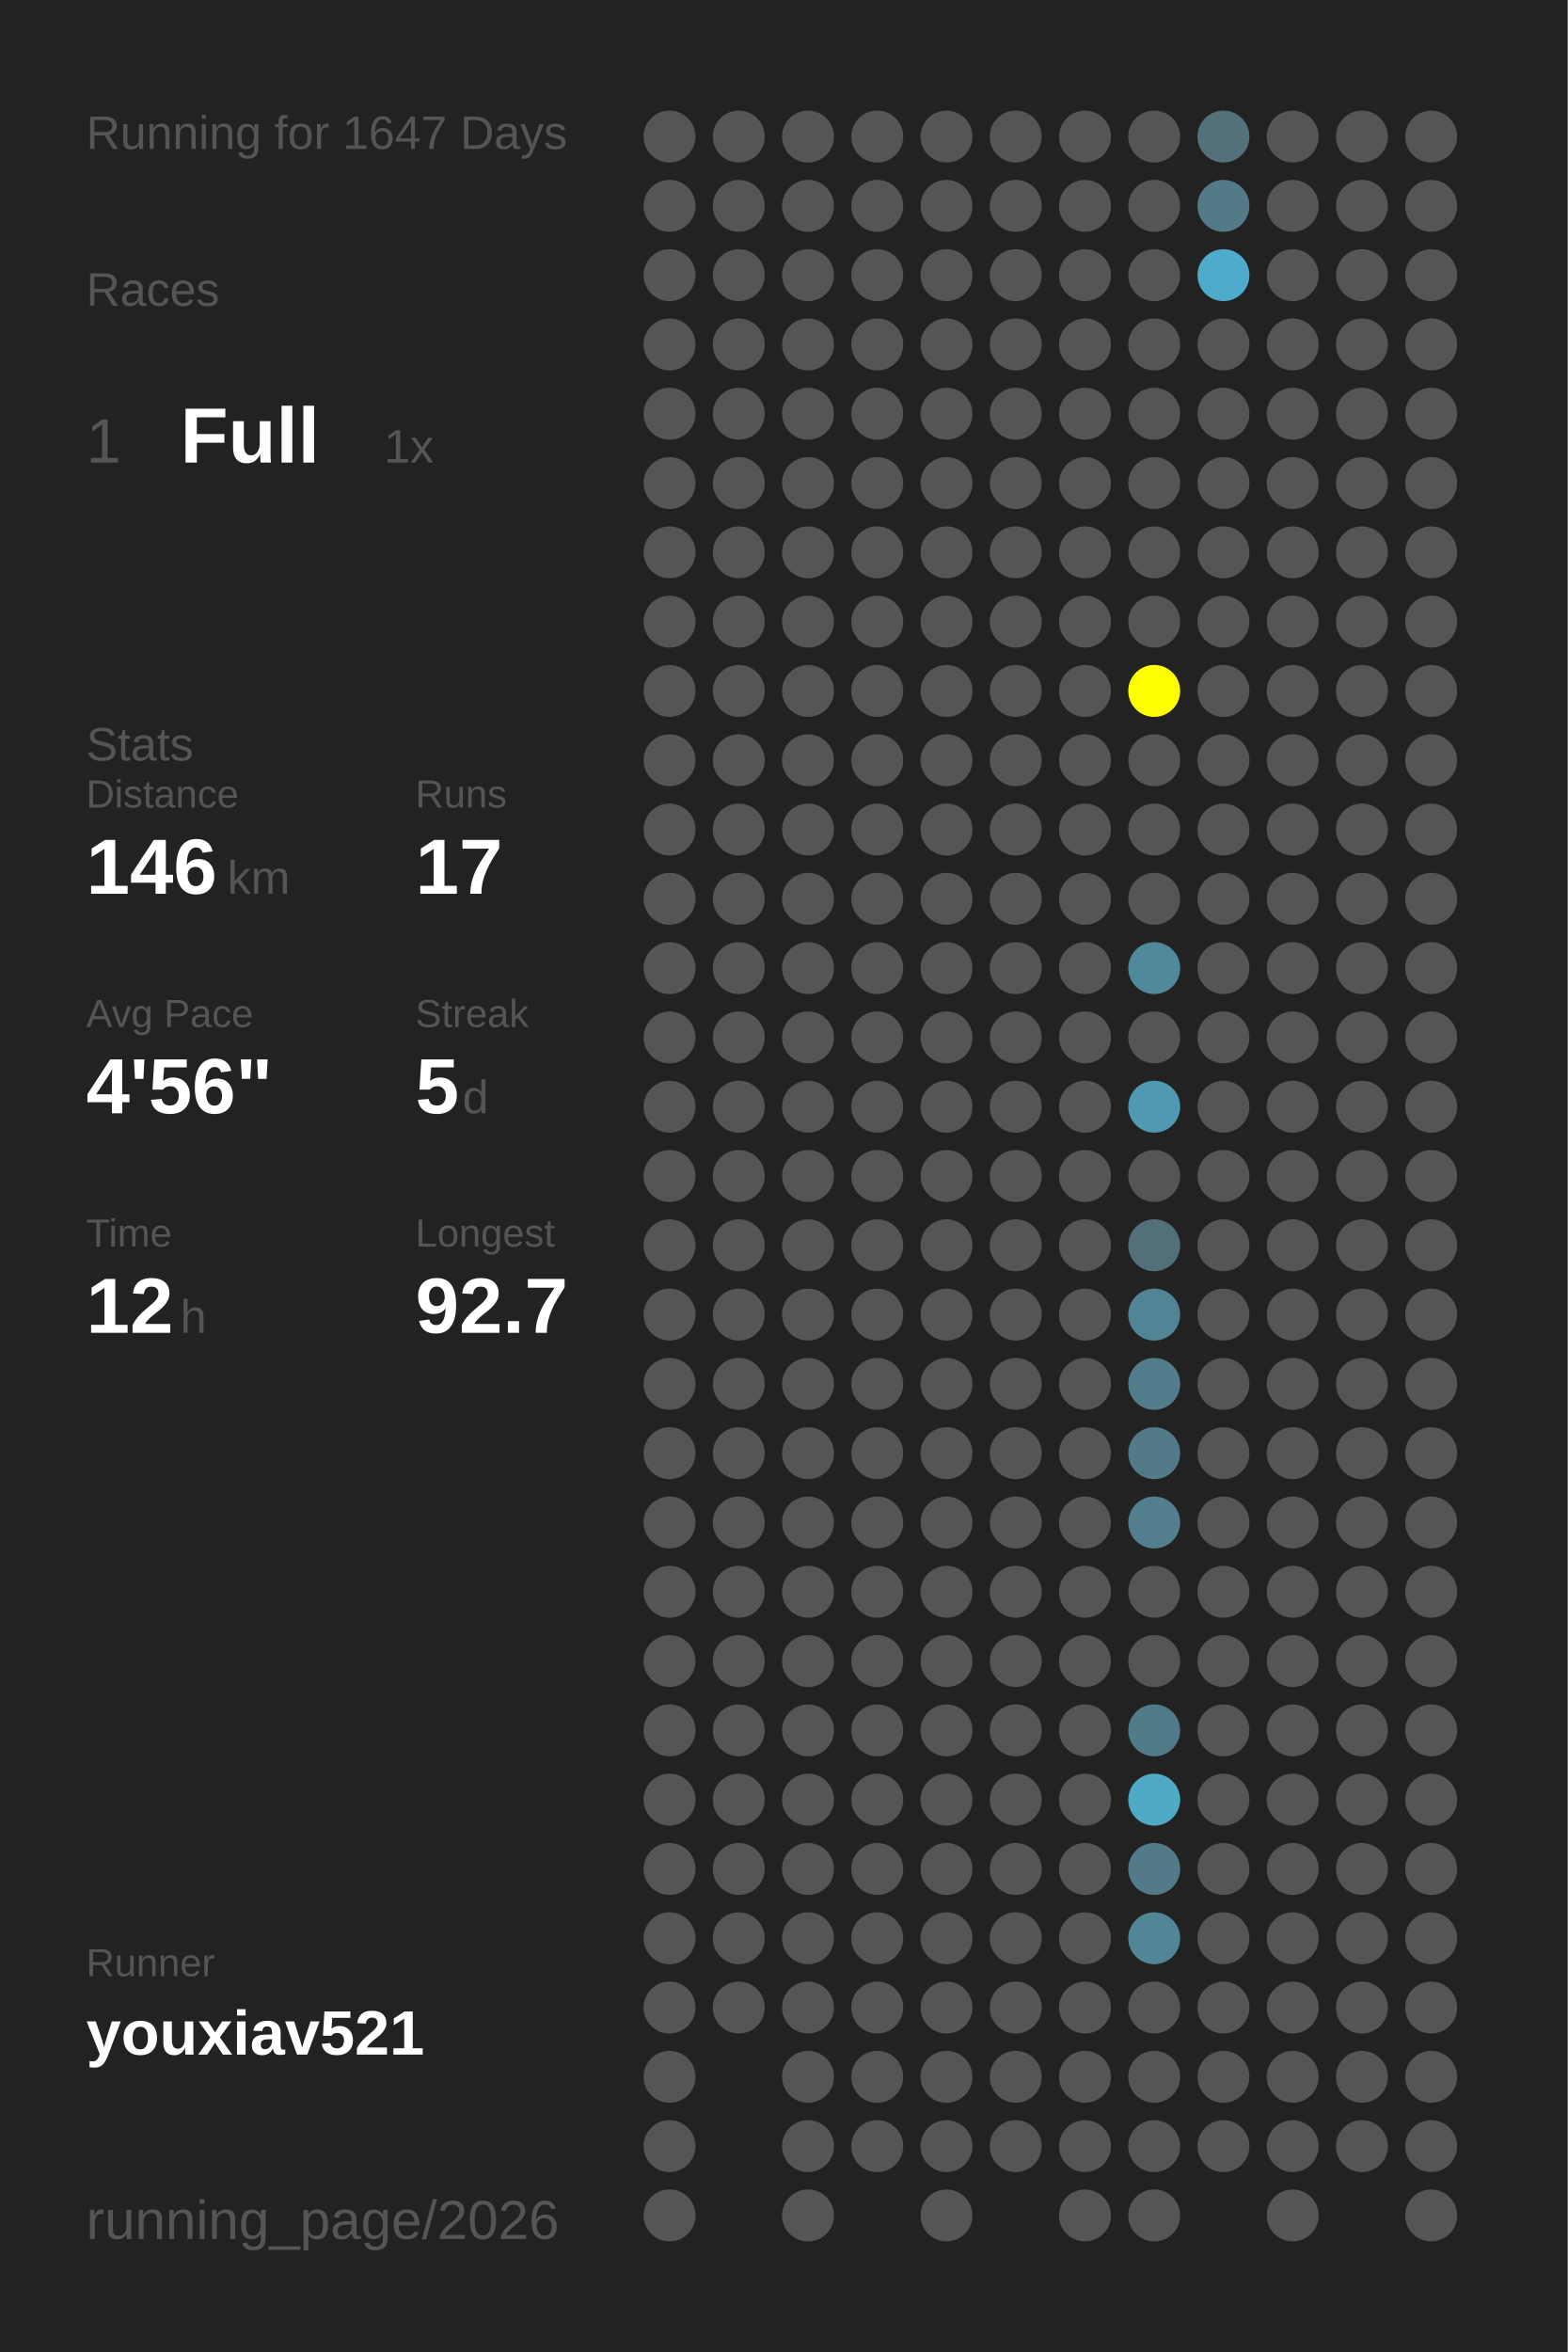
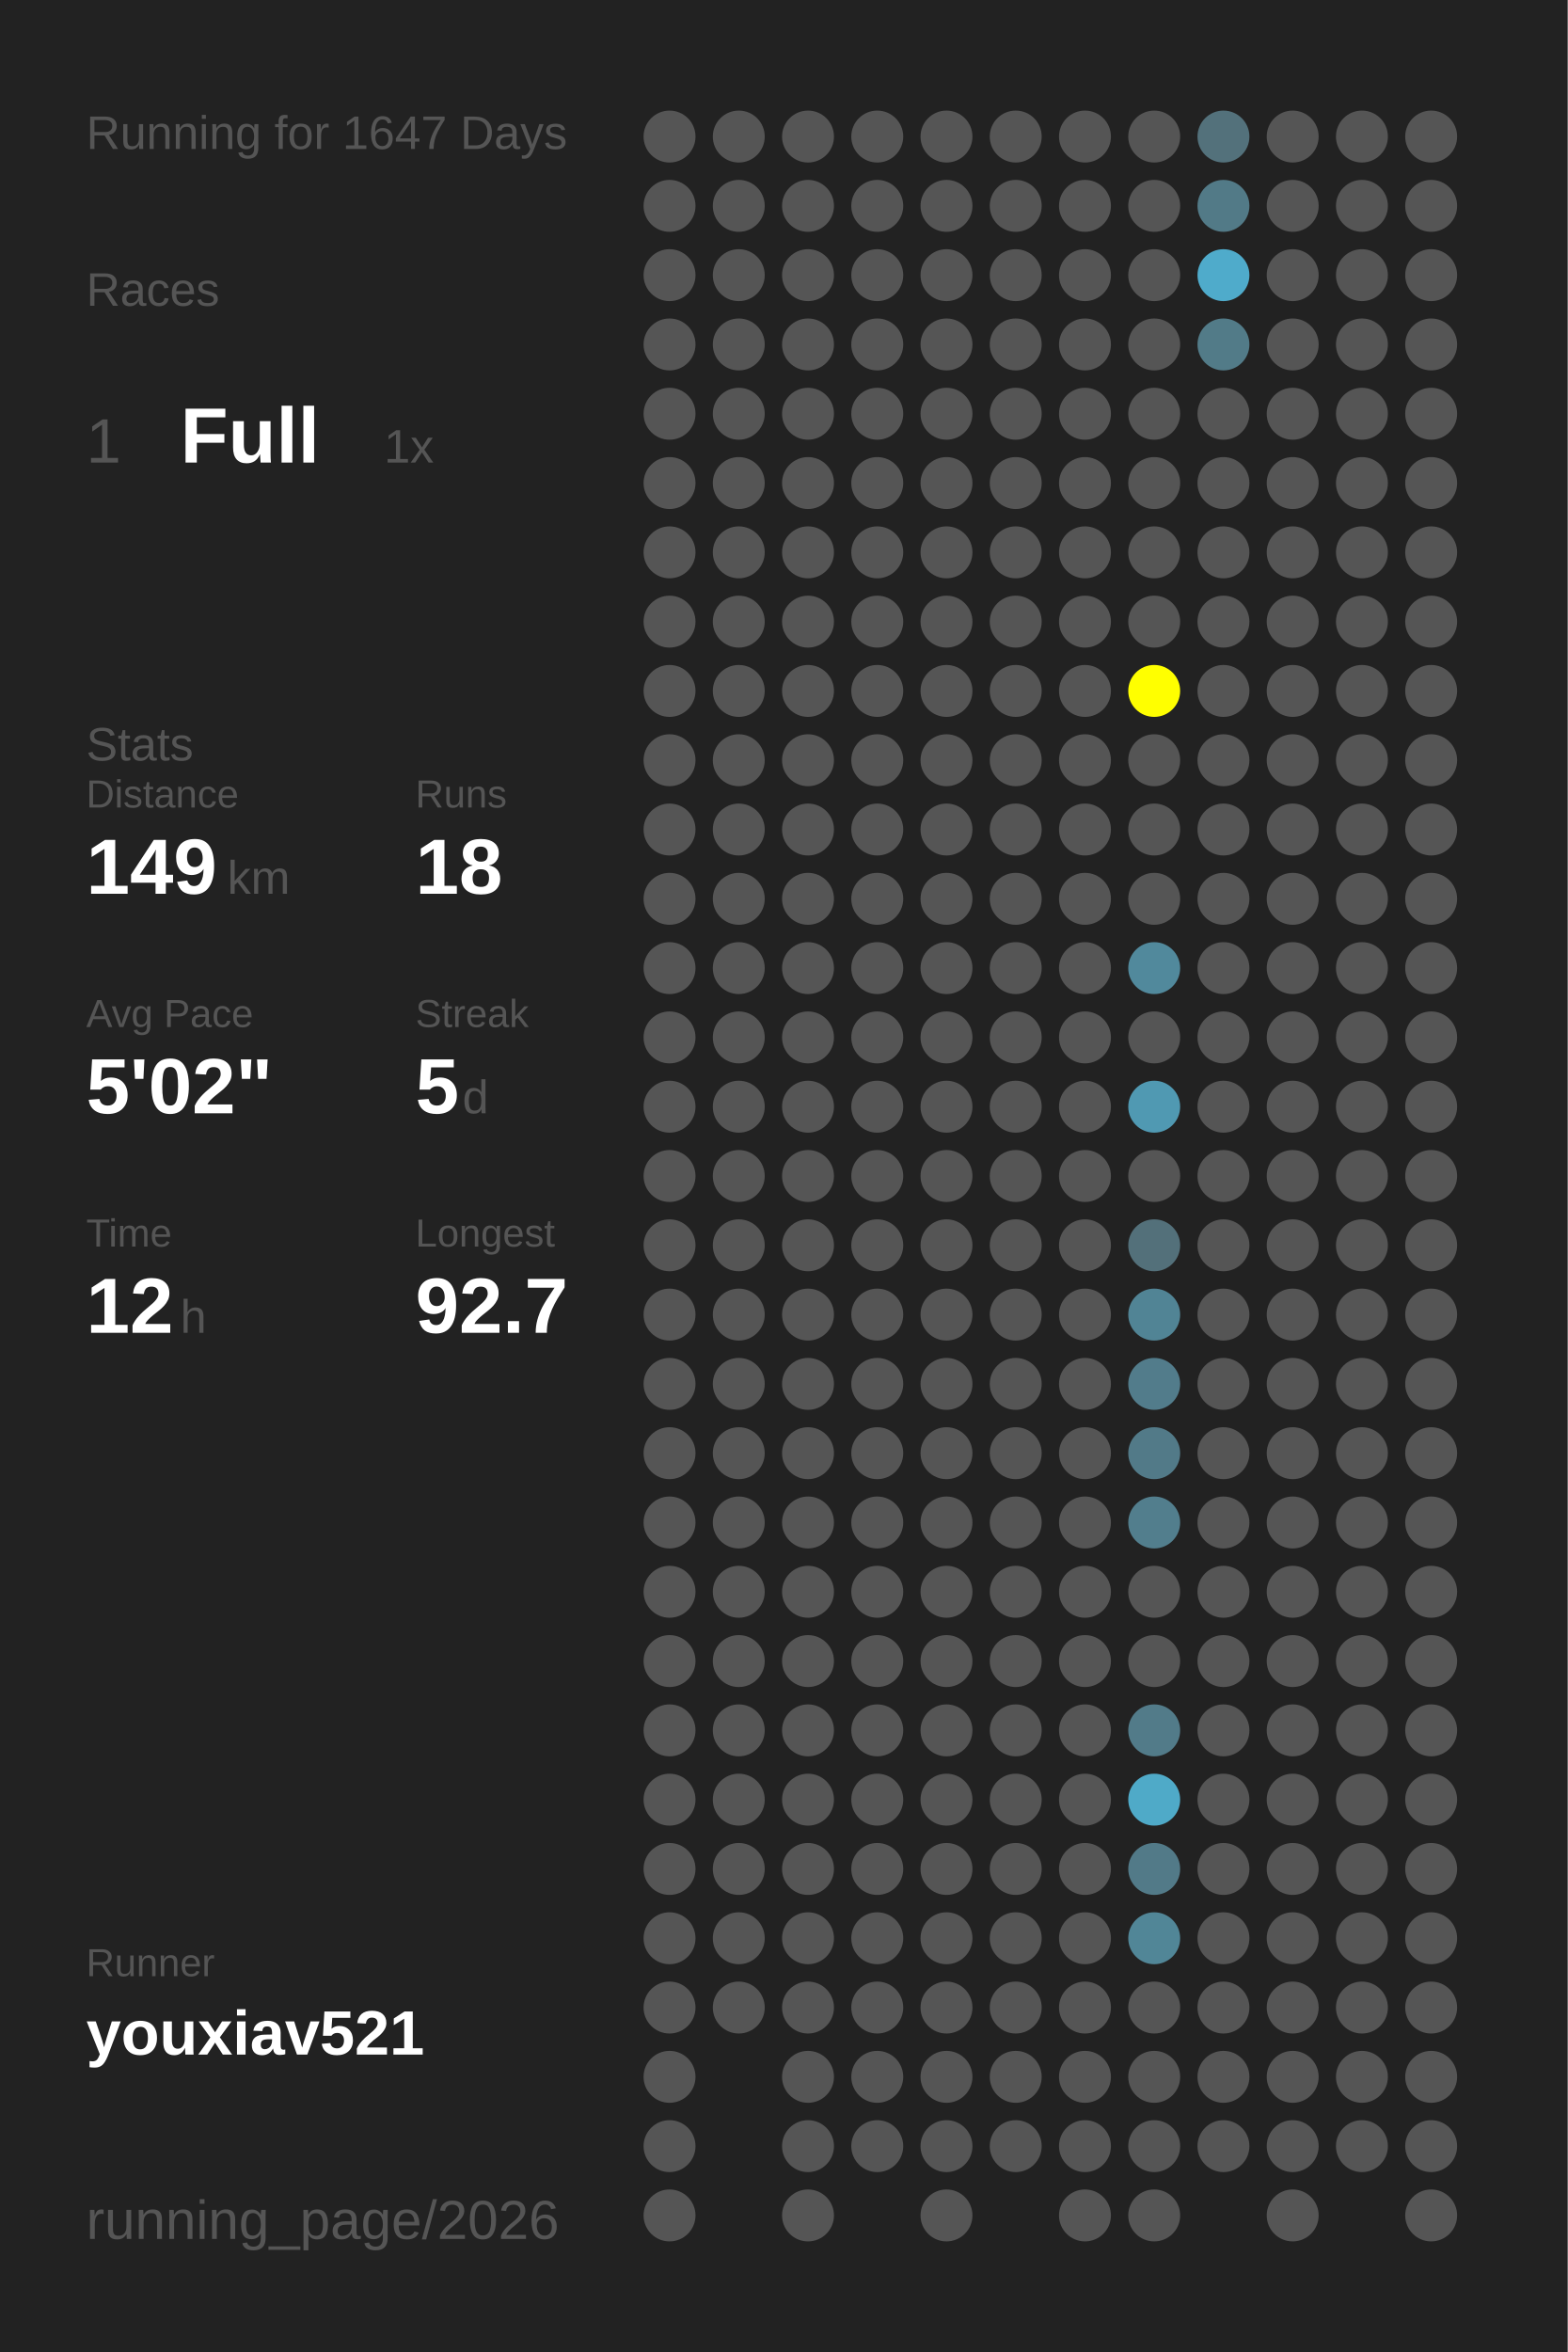
<svg xmlns="http://www.w3.org/2000/svg" baseProfile="full" height="300mm" version="1.1" viewBox="0,0,200,300" width="200mm">
  <defs />
  <rect fill="#222222" height="300" width="200" x="0" y="0" />
  <text fill="#555555" style="font-size:6px; font-family:Arial;" x="11" y="19">Running for 1647 Days</text>
  <text fill="#555555" style="font-size:6px; font-family:Arial;" x="11" y="39">Races</text>
  <text fill="#555555" style="font-size:8px; font-family:Arial;" x="11" y="59">1</text>
  <text fill="#FFFFFF" style="font-size:10px; font-family:Arial; font-weight:bold;" x="23" y="59">Full</text>
  <text fill="#555555" style="font-size:6px; font-family:Arial;" x="49" y="59">1x</text>
  <text fill="#555555" style="font-size:6px; font-family:Arial;" x="11" y="97">Stats</text>
  <text fill="#555555" style="font-size:5px; font-family:Arial;" x="11" y="103">Distance</text>
-   <text fill="#FFFFFF" style="font-size:10px; font-family:Arial; font-weight:bold;" x="11" y="114">146</text>
+   <text fill="#FFFFFF" style="font-size:10px; font-family:Arial; font-weight:bold;" x="11" y="114">149</text>
  <text fill="#555555" style="font-size:6px; font-family:Arial;" x="29" y="114">km</text>
  <text fill="#555555" style="font-size:5px; font-family:Arial;" x="53" y="103">Runs</text>
-   <text fill="#FFFFFF" style="font-size:10px; font-family:Arial; font-weight:bold;" x="53" y="114">17</text>
+   <text fill="#FFFFFF" style="font-size:10px; font-family:Arial; font-weight:bold;" x="53" y="114">18</text>
  <text fill="#555555" style="font-size:5px; font-family:Arial;" x="11" y="131">Avg Pace</text>
-   <text fill="#FFFFFF" style="font-size:10px; font-family:Arial; font-weight:bold;" x="11" y="142">4'56"</text>
+   <text fill="#FFFFFF" style="font-size:10px; font-family:Arial; font-weight:bold;" x="11" y="142">5'02"</text>
  <text fill="#555555" style="font-size:5px; font-family:Arial;" x="53" y="131">Streak</text>
  <text fill="#FFFFFF" style="font-size:10px; font-family:Arial; font-weight:bold;" x="53" y="142">5</text>
  <text fill="#555555" style="font-size:6px; font-family:Arial;" x="59" y="142">d</text>
  <text fill="#555555" style="font-size:5px; font-family:Arial;" x="11" y="159">Time</text>
  <text fill="#FFFFFF" style="font-size:10px; font-family:Arial; font-weight:bold;" x="11" y="170">12</text>
  <text fill="#555555" style="font-size:6px; font-family:Arial;" x="23" y="170">h</text>
  <text fill="#555555" style="font-size:5px; font-family:Arial;" x="53" y="159">Longest</text>
  <text fill="#FFFFFF" style="font-size:10px; font-family:Arial; font-weight:bold;" x="53" y="170">92.7</text>
  <text fill="#555555" style="font-size:5px; font-family:Arial;" x="11" y="252.065">Runner</text>
  <text fill="#FFFFFF" style="font-size:8px; font-family:Arial; font-weight:bold;" x="11" y="262.065">youxiav521</text>
  <text fill="#555555" style="font-size:7px; font-family:Arial;" x="11" y="285.581">running_page/2026</text>
  <circle cx="85.417" cy="17.419" fill="#555555" r="3.312" />
  <circle cx="85.417" cy="26.258" fill="#555555" r="3.312" />
  <circle cx="85.417" cy="35.097" fill="#555555" r="3.312" />
  <circle cx="85.417" cy="43.935" fill="#555555" r="3.312" />
  <circle cx="85.417" cy="52.774" fill="#555555" r="3.312" />
  <circle cx="85.417" cy="61.613" fill="#555555" r="3.312" />
  <circle cx="85.417" cy="70.452" fill="#555555" r="3.312" />
  <circle cx="85.417" cy="79.29" fill="#555555" r="3.312" />
  <circle cx="85.417" cy="88.129" fill="#555555" r="3.312" />
  <circle cx="85.417" cy="96.968" fill="#555555" r="3.312" />
  <circle cx="85.417" cy="105.806" fill="#555555" r="3.312" />
  <circle cx="85.417" cy="114.645" fill="#555555" r="3.312" />
  <circle cx="85.417" cy="123.484" fill="#555555" r="3.312" />
  <circle cx="85.417" cy="132.323" fill="#555555" r="3.312" />
  <circle cx="85.417" cy="141.161" fill="#555555" r="3.312" />
  <circle cx="85.417" cy="150" fill="#555555" r="3.312" />
  <circle cx="85.417" cy="158.839" fill="#555555" r="3.312" />
  <circle cx="85.417" cy="167.677" fill="#555555" r="3.312" />
  <circle cx="85.417" cy="176.516" fill="#555555" r="3.312" />
  <circle cx="85.417" cy="185.355" fill="#555555" r="3.312" />
  <circle cx="85.417" cy="194.194" fill="#555555" r="3.312" />
  <circle cx="85.417" cy="203.032" fill="#555555" r="3.312" />
  <circle cx="85.417" cy="211.871" fill="#555555" r="3.312" />
  <circle cx="85.417" cy="220.71" fill="#555555" r="3.312" />
  <circle cx="85.417" cy="229.548" fill="#555555" r="3.312" />
  <circle cx="85.417" cy="238.387" fill="#555555" r="3.312" />
  <circle cx="85.417" cy="247.226" fill="#555555" r="3.312" />
  <circle cx="85.417" cy="256.065" fill="#555555" r="3.312" />
  <circle cx="85.417" cy="264.903" fill="#555555" r="3.312" />
  <circle cx="85.417" cy="273.742" fill="#555555" r="3.312" />
  <circle cx="85.417" cy="282.581" fill="#555555" r="3.312" />
  <circle cx="94.25" cy="17.419" fill="#555555" r="3.312" />
  <circle cx="94.25" cy="26.258" fill="#555555" r="3.312" />
  <circle cx="94.25" cy="35.097" fill="#555555" r="3.312" />
  <circle cx="94.25" cy="43.935" fill="#555555" r="3.312" />
  <circle cx="94.25" cy="52.774" fill="#555555" r="3.312" />
  <circle cx="94.25" cy="61.613" fill="#555555" r="3.312" />
  <circle cx="94.25" cy="70.452" fill="#555555" r="3.312" />
  <circle cx="94.25" cy="79.29" fill="#555555" r="3.312" />
  <circle cx="94.25" cy="88.129" fill="#555555" r="3.312" />
  <circle cx="94.25" cy="96.968" fill="#555555" r="3.312" />
  <circle cx="94.25" cy="105.806" fill="#555555" r="3.312" />
  <circle cx="94.25" cy="114.645" fill="#555555" r="3.312" />
  <circle cx="94.25" cy="123.484" fill="#555555" r="3.312" />
  <circle cx="94.25" cy="132.323" fill="#555555" r="3.312" />
  <circle cx="94.25" cy="141.161" fill="#555555" r="3.312" />
  <circle cx="94.25" cy="150" fill="#555555" r="3.312" />
  <circle cx="94.25" cy="158.839" fill="#555555" r="3.312" />
  <circle cx="94.25" cy="167.677" fill="#555555" r="3.312" />
  <circle cx="94.25" cy="176.516" fill="#555555" r="3.312" />
  <circle cx="94.25" cy="185.355" fill="#555555" r="3.312" />
  <circle cx="94.25" cy="194.194" fill="#555555" r="3.312" />
  <circle cx="94.25" cy="203.032" fill="#555555" r="3.312" />
  <circle cx="94.25" cy="211.871" fill="#555555" r="3.312" />
  <circle cx="94.25" cy="220.71" fill="#555555" r="3.312" />
  <circle cx="94.25" cy="229.548" fill="#555555" r="3.312" />
  <circle cx="94.25" cy="238.387" fill="#555555" r="3.312" />
  <circle cx="94.25" cy="247.226" fill="#555555" r="3.312" />
  <circle cx="94.25" cy="256.065" fill="#555555" r="3.312" />
  <circle cx="103.083" cy="17.419" fill="#555555" r="3.312" />
  <circle cx="103.083" cy="26.258" fill="#555555" r="3.312" />
  <circle cx="103.083" cy="35.097" fill="#555555" r="3.312" />
  <circle cx="103.083" cy="43.935" fill="#555555" r="3.312" />
  <circle cx="103.083" cy="52.774" fill="#555555" r="3.312" />
  <circle cx="103.083" cy="61.613" fill="#555555" r="3.312" />
  <circle cx="103.083" cy="70.452" fill="#555555" r="3.312" />
  <circle cx="103.083" cy="79.29" fill="#555555" r="3.312" />
  <circle cx="103.083" cy="88.129" fill="#555555" r="3.312" />
  <circle cx="103.083" cy="96.968" fill="#555555" r="3.312" />
  <circle cx="103.083" cy="105.806" fill="#555555" r="3.312" />
  <circle cx="103.083" cy="114.645" fill="#555555" r="3.312" />
  <circle cx="103.083" cy="123.484" fill="#555555" r="3.312" />
  <circle cx="103.083" cy="132.323" fill="#555555" r="3.312" />
  <circle cx="103.083" cy="141.161" fill="#555555" r="3.312" />
  <circle cx="103.083" cy="150" fill="#555555" r="3.312" />
  <circle cx="103.083" cy="158.839" fill="#555555" r="3.312" />
  <circle cx="103.083" cy="167.677" fill="#555555" r="3.312" />
  <circle cx="103.083" cy="176.516" fill="#555555" r="3.312" />
  <circle cx="103.083" cy="185.355" fill="#555555" r="3.312" />
  <circle cx="103.083" cy="194.194" fill="#555555" r="3.312" />
  <circle cx="103.083" cy="203.032" fill="#555555" r="3.312" />
  <circle cx="103.083" cy="211.871" fill="#555555" r="3.312" />
  <circle cx="103.083" cy="220.71" fill="#555555" r="3.312" />
  <circle cx="103.083" cy="229.548" fill="#555555" r="3.312" />
  <circle cx="103.083" cy="238.387" fill="#555555" r="3.312" />
  <circle cx="103.083" cy="247.226" fill="#555555" r="3.312" />
  <circle cx="103.083" cy="256.065" fill="#555555" r="3.312" />
  <circle cx="103.083" cy="264.903" fill="#555555" r="3.312" />
  <circle cx="103.083" cy="273.742" fill="#555555" r="3.312" />
  <circle cx="103.083" cy="282.581" fill="#555555" r="3.312" />
  <circle cx="111.917" cy="17.419" fill="#555555" r="3.312" />
  <circle cx="111.917" cy="26.258" fill="#555555" r="3.312" />
  <circle cx="111.917" cy="35.097" fill="#555555" r="3.312" />
  <circle cx="111.917" cy="43.935" fill="#555555" r="3.312" />
  <circle cx="111.917" cy="52.774" fill="#555555" r="3.312" />
  <circle cx="111.917" cy="61.613" fill="#555555" r="3.312" />
  <circle cx="111.917" cy="70.452" fill="#555555" r="3.312" />
  <circle cx="111.917" cy="79.29" fill="#555555" r="3.312" />
  <circle cx="111.917" cy="88.129" fill="#555555" r="3.312" />
  <circle cx="111.917" cy="96.968" fill="#555555" r="3.312" />
  <circle cx="111.917" cy="105.806" fill="#555555" r="3.312" />
  <circle cx="111.917" cy="114.645" fill="#555555" r="3.312" />
  <circle cx="111.917" cy="123.484" fill="#555555" r="3.312" />
  <circle cx="111.917" cy="132.323" fill="#555555" r="3.312" />
  <circle cx="111.917" cy="141.161" fill="#555555" r="3.312" />
  <circle cx="111.917" cy="150" fill="#555555" r="3.312" />
  <circle cx="111.917" cy="158.839" fill="#555555" r="3.312" />
  <circle cx="111.917" cy="167.677" fill="#555555" r="3.312" />
  <circle cx="111.917" cy="176.516" fill="#555555" r="3.312" />
  <circle cx="111.917" cy="185.355" fill="#555555" r="3.312" />
  <circle cx="111.917" cy="194.194" fill="#555555" r="3.312" />
  <circle cx="111.917" cy="203.032" fill="#555555" r="3.312" />
  <circle cx="111.917" cy="211.871" fill="#555555" r="3.312" />
  <circle cx="111.917" cy="220.71" fill="#555555" r="3.312" />
  <circle cx="111.917" cy="229.548" fill="#555555" r="3.312" />
  <circle cx="111.917" cy="238.387" fill="#555555" r="3.312" />
  <circle cx="111.917" cy="247.226" fill="#555555" r="3.312" />
  <circle cx="111.917" cy="256.065" fill="#555555" r="3.312" />
  <circle cx="111.917" cy="264.903" fill="#555555" r="3.312" />
  <circle cx="111.917" cy="273.742" fill="#555555" r="3.312" />
  <circle cx="120.75" cy="17.419" fill="#555555" r="3.312" />
  <circle cx="120.75" cy="26.258" fill="#555555" r="3.312" />
  <circle cx="120.75" cy="35.097" fill="#555555" r="3.312" />
  <circle cx="120.75" cy="43.935" fill="#555555" r="3.312" />
  <circle cx="120.75" cy="52.774" fill="#555555" r="3.312" />
  <circle cx="120.75" cy="61.613" fill="#555555" r="3.312" />
  <circle cx="120.75" cy="70.452" fill="#555555" r="3.312" />
  <circle cx="120.75" cy="79.29" fill="#555555" r="3.312" />
  <circle cx="120.75" cy="88.129" fill="#555555" r="3.312" />
  <circle cx="120.75" cy="96.968" fill="#555555" r="3.312" />
  <circle cx="120.75" cy="105.806" fill="#555555" r="3.312" />
  <circle cx="120.75" cy="114.645" fill="#555555" r="3.312" />
  <circle cx="120.75" cy="123.484" fill="#555555" r="3.312" />
  <circle cx="120.75" cy="132.323" fill="#555555" r="3.312" />
  <circle cx="120.75" cy="141.161" fill="#555555" r="3.312" />
  <circle cx="120.75" cy="150" fill="#555555" r="3.312" />
  <circle cx="120.75" cy="158.839" fill="#555555" r="3.312" />
  <circle cx="120.75" cy="167.677" fill="#555555" r="3.312" />
  <circle cx="120.75" cy="176.516" fill="#555555" r="3.312" />
  <circle cx="120.75" cy="185.355" fill="#555555" r="3.312" />
  <circle cx="120.75" cy="194.194" fill="#555555" r="3.312" />
  <circle cx="120.75" cy="203.032" fill="#555555" r="3.312" />
  <circle cx="120.75" cy="211.871" fill="#555555" r="3.312" />
  <circle cx="120.75" cy="220.71" fill="#555555" r="3.312" />
  <circle cx="120.75" cy="229.548" fill="#555555" r="3.312" />
  <circle cx="120.75" cy="238.387" fill="#555555" r="3.312" />
  <circle cx="120.75" cy="247.226" fill="#555555" r="3.312" />
  <circle cx="120.75" cy="256.065" fill="#555555" r="3.312" />
  <circle cx="120.75" cy="264.903" fill="#555555" r="3.312" />
  <circle cx="120.75" cy="273.742" fill="#555555" r="3.312" />
  <circle cx="120.75" cy="282.581" fill="#555555" r="3.312" />
  <circle cx="129.583" cy="17.419" fill="#555555" r="3.312" />
  <circle cx="129.583" cy="26.258" fill="#555555" r="3.312" />
  <circle cx="129.583" cy="35.097" fill="#555555" r="3.312" />
  <circle cx="129.583" cy="43.935" fill="#555555" r="3.312" />
  <circle cx="129.583" cy="52.774" fill="#555555" r="3.312" />
  <circle cx="129.583" cy="61.613" fill="#555555" r="3.312" />
  <circle cx="129.583" cy="70.452" fill="#555555" r="3.312" />
  <circle cx="129.583" cy="79.29" fill="#555555" r="3.312" />
  <circle cx="129.583" cy="88.129" fill="#555555" r="3.312" />
  <circle cx="129.583" cy="96.968" fill="#555555" r="3.312" />
  <circle cx="129.583" cy="105.806" fill="#555555" r="3.312" />
  <circle cx="129.583" cy="114.645" fill="#555555" r="3.312" />
  <circle cx="129.583" cy="123.484" fill="#555555" r="3.312" />
  <circle cx="129.583" cy="132.323" fill="#555555" r="3.312" />
  <circle cx="129.583" cy="141.161" fill="#555555" r="3.312" />
  <circle cx="129.583" cy="150" fill="#555555" r="3.312" />
  <circle cx="129.583" cy="158.839" fill="#555555" r="3.312" />
  <circle cx="129.583" cy="167.677" fill="#555555" r="3.312" />
  <circle cx="129.583" cy="176.516" fill="#555555" r="3.312" />
  <circle cx="129.583" cy="185.355" fill="#555555" r="3.312" />
  <circle cx="129.583" cy="194.194" fill="#555555" r="3.312" />
  <circle cx="129.583" cy="203.032" fill="#555555" r="3.312" />
  <circle cx="129.583" cy="211.871" fill="#555555" r="3.312" />
  <circle cx="129.583" cy="220.71" fill="#555555" r="3.312" />
  <circle cx="129.583" cy="229.548" fill="#555555" r="3.312" />
  <circle cx="129.583" cy="238.387" fill="#555555" r="3.312" />
  <circle cx="129.583" cy="247.226" fill="#555555" r="3.312" />
  <circle cx="129.583" cy="256.065" fill="#555555" r="3.312" />
  <circle cx="129.583" cy="264.903" fill="#555555" r="3.312" />
  <circle cx="129.583" cy="273.742" fill="#555555" r="3.312" />
  <circle cx="138.417" cy="17.419" fill="#555555" r="3.312" />
  <circle cx="138.417" cy="26.258" fill="#555555" r="3.312" />
  <circle cx="138.417" cy="35.097" fill="#555555" r="3.312" />
  <circle cx="138.417" cy="43.935" fill="#555555" r="3.312" />
  <circle cx="138.417" cy="52.774" fill="#555555" r="3.312" />
  <circle cx="138.417" cy="61.613" fill="#555555" r="3.312" />
  <circle cx="138.417" cy="70.452" fill="#555555" r="3.312" />
  <circle cx="138.417" cy="79.29" fill="#555555" r="3.312" />
  <circle cx="138.417" cy="88.129" fill="#555555" r="3.312" />
  <circle cx="138.417" cy="96.968" fill="#555555" r="3.312" />
  <circle cx="138.417" cy="105.806" fill="#555555" r="3.312" />
  <circle cx="138.417" cy="114.645" fill="#555555" r="3.312" />
  <circle cx="138.417" cy="123.484" fill="#555555" r="3.312" />
  <circle cx="138.417" cy="132.323" fill="#555555" r="3.312" />
  <circle cx="138.417" cy="141.161" fill="#555555" r="3.312" />
  <circle cx="138.417" cy="150" fill="#555555" r="3.312" />
  <circle cx="138.417" cy="158.839" fill="#555555" r="3.312" />
  <circle cx="138.417" cy="167.677" fill="#555555" r="3.312" />
  <circle cx="138.417" cy="176.516" fill="#555555" r="3.312" />
  <circle cx="138.417" cy="185.355" fill="#555555" r="3.312" />
  <circle cx="138.417" cy="194.194" fill="#555555" r="3.312" />
  <circle cx="138.417" cy="203.032" fill="#555555" r="3.312" />
  <circle cx="138.417" cy="211.871" fill="#555555" r="3.312" />
  <circle cx="138.417" cy="220.71" fill="#555555" r="3.312" />
  <circle cx="138.417" cy="229.548" fill="#555555" r="3.312" />
  <circle cx="138.417" cy="238.387" fill="#555555" r="3.312" />
  <circle cx="138.417" cy="247.226" fill="#555555" r="3.312" />
  <circle cx="138.417" cy="256.065" fill="#555555" r="3.312" />
  <circle cx="138.417" cy="264.903" fill="#555555" r="3.312" />
  <circle cx="138.417" cy="273.742" fill="#555555" r="3.312" />
  <circle cx="138.417" cy="282.581" fill="#555555" r="3.312" />
  <circle cx="147.25" cy="17.419" fill="#555555" r="3.312" />
  <circle cx="147.25" cy="26.258" fill="#555555" r="3.312" />
  <circle cx="147.25" cy="35.097" fill="#555555" r="3.312" />
  <circle cx="147.25" cy="43.935" fill="#555555" r="3.312" />
  <circle cx="147.25" cy="52.774" fill="#555555" r="3.312" />
  <circle cx="147.25" cy="61.613" fill="#555555" r="3.312" />
  <circle cx="147.25" cy="70.452" fill="#555555" r="3.312" />
  <circle cx="147.25" cy="79.29" fill="#555555" r="3.312" />
  <circle cx="147.25" cy="88.129" fill="#FFFF00" r="3.312" />
  <circle cx="147.25" cy="96.968" fill="#555555" r="3.312" />
  <circle cx="147.25" cy="105.806" fill="#555555" r="3.312" />
  <circle cx="147.25" cy="114.645" fill="#555555" r="3.312" />
  <circle cx="147.25" cy="123.484" fill="#51899c" r="3.312" />
  <circle cx="147.25" cy="132.323" fill="#555555" r="3.312" />
  <circle cx="147.25" cy="141.161" fill="#5099b2" r="3.312" />
  <circle cx="147.25" cy="150" fill="#555555" r="3.312" />
  <circle cx="147.25" cy="158.839" fill="#53707a" r="3.312" />
  <circle cx="147.25" cy="167.677" fill="#518495" r="3.312" />
  <circle cx="147.25" cy="176.516" fill="#527c8b" r="3.312" />
  <circle cx="147.25" cy="185.355" fill="#527a88" r="3.312" />
  <circle cx="147.25" cy="194.194" fill="#527e8d" r="3.312" />
  <circle cx="147.25" cy="203.032" fill="#555555" r="3.312" />
  <circle cx="147.25" cy="211.871" fill="#555555" r="3.312" />
  <circle cx="147.25" cy="220.71" fill="#527b89" r="3.312" />
  <circle cx="147.25" cy="229.548" fill="#4faac8" r="3.312" />
  <circle cx="147.25" cy="238.387" fill="#527a88" r="3.312" />
  <circle cx="147.25" cy="247.226" fill="#518697" r="3.312" />
  <circle cx="147.25" cy="256.065" fill="#555555" r="3.312" />
  <circle cx="147.25" cy="264.903" fill="#555555" r="3.312" />
  <circle cx="147.25" cy="273.742" fill="#555555" r="3.312" />
  <circle cx="147.25" cy="282.581" fill="#555555" r="3.312" />
  <circle cx="156.083" cy="17.419" fill="#53717b" r="3.312" />
  <circle cx="156.083" cy="26.258" fill="#527a87" r="3.312" />
  <circle cx="156.083" cy="35.097" fill="#4fabcb" r="3.312" />
-   <circle cx="156.083" cy="43.935" fill="#555555" r="3.312" />
+   <circle cx="156.083" cy="43.935" fill="#527b88" r="3.312" />
  <circle cx="156.083" cy="52.774" fill="#555555" r="3.312" />
  <circle cx="156.083" cy="61.613" fill="#555555" r="3.312" />
  <circle cx="156.083" cy="70.452" fill="#555555" r="3.312" />
  <circle cx="156.083" cy="79.29" fill="#555555" r="3.312" />
  <circle cx="156.083" cy="88.129" fill="#555555" r="3.312" />
  <circle cx="156.083" cy="96.968" fill="#555555" r="3.312" />
  <circle cx="156.083" cy="105.806" fill="#555555" r="3.312" />
  <circle cx="156.083" cy="114.645" fill="#555555" r="3.312" />
  <circle cx="156.083" cy="123.484" fill="#555555" r="3.312" />
  <circle cx="156.083" cy="132.323" fill="#555555" r="3.312" />
  <circle cx="156.083" cy="141.161" fill="#555555" r="3.312" />
  <circle cx="156.083" cy="150" fill="#555555" r="3.312" />
  <circle cx="156.083" cy="158.839" fill="#555555" r="3.312" />
  <circle cx="156.083" cy="167.677" fill="#555555" r="3.312" />
  <circle cx="156.083" cy="176.516" fill="#555555" r="3.312" />
  <circle cx="156.083" cy="185.355" fill="#555555" r="3.312" />
  <circle cx="156.083" cy="194.194" fill="#555555" r="3.312" />
  <circle cx="156.083" cy="203.032" fill="#555555" r="3.312" />
  <circle cx="156.083" cy="211.871" fill="#555555" r="3.312" />
  <circle cx="156.083" cy="220.71" fill="#555555" r="3.312" />
  <circle cx="156.083" cy="229.548" fill="#555555" r="3.312" />
  <circle cx="156.083" cy="238.387" fill="#555555" r="3.312" />
  <circle cx="156.083" cy="247.226" fill="#555555" r="3.312" />
  <circle cx="156.083" cy="256.065" fill="#555555" r="3.312" />
  <circle cx="156.083" cy="264.903" fill="#555555" r="3.312" />
  <circle cx="156.083" cy="273.742" fill="#555555" r="3.312" />
  <circle cx="164.917" cy="17.419" fill="#555555" r="3.312" />
  <circle cx="164.917" cy="26.258" fill="#555555" r="3.312" />
  <circle cx="164.917" cy="35.097" fill="#555555" r="3.312" />
  <circle cx="164.917" cy="43.935" fill="#555555" r="3.312" />
  <circle cx="164.917" cy="52.774" fill="#555555" r="3.312" />
  <circle cx="164.917" cy="61.613" fill="#555555" r="3.312" />
  <circle cx="164.917" cy="70.452" fill="#555555" r="3.312" />
  <circle cx="164.917" cy="79.29" fill="#555555" r="3.312" />
  <circle cx="164.917" cy="88.129" fill="#555555" r="3.312" />
  <circle cx="164.917" cy="96.968" fill="#555555" r="3.312" />
  <circle cx="164.917" cy="105.806" fill="#555555" r="3.312" />
  <circle cx="164.917" cy="114.645" fill="#555555" r="3.312" />
  <circle cx="164.917" cy="123.484" fill="#555555" r="3.312" />
  <circle cx="164.917" cy="132.323" fill="#555555" r="3.312" />
  <circle cx="164.917" cy="141.161" fill="#555555" r="3.312" />
  <circle cx="164.917" cy="150" fill="#555555" r="3.312" />
  <circle cx="164.917" cy="158.839" fill="#555555" r="3.312" />
  <circle cx="164.917" cy="167.677" fill="#555555" r="3.312" />
  <circle cx="164.917" cy="176.516" fill="#555555" r="3.312" />
  <circle cx="164.917" cy="185.355" fill="#555555" r="3.312" />
  <circle cx="164.917" cy="194.194" fill="#555555" r="3.312" />
  <circle cx="164.917" cy="203.032" fill="#555555" r="3.312" />
  <circle cx="164.917" cy="211.871" fill="#555555" r="3.312" />
  <circle cx="164.917" cy="220.71" fill="#555555" r="3.312" />
  <circle cx="164.917" cy="229.548" fill="#555555" r="3.312" />
  <circle cx="164.917" cy="238.387" fill="#555555" r="3.312" />
  <circle cx="164.917" cy="247.226" fill="#555555" r="3.312" />
  <circle cx="164.917" cy="256.065" fill="#555555" r="3.312" />
  <circle cx="164.917" cy="264.903" fill="#555555" r="3.312" />
  <circle cx="164.917" cy="273.742" fill="#555555" r="3.312" />
  <circle cx="164.917" cy="282.581" fill="#555555" r="3.312" />
  <circle cx="173.75" cy="17.419" fill="#555555" r="3.312" />
  <circle cx="173.75" cy="26.258" fill="#555555" r="3.312" />
  <circle cx="173.75" cy="35.097" fill="#555555" r="3.312" />
  <circle cx="173.75" cy="43.935" fill="#555555" r="3.312" />
  <circle cx="173.75" cy="52.774" fill="#555555" r="3.312" />
  <circle cx="173.75" cy="61.613" fill="#555555" r="3.312" />
  <circle cx="173.75" cy="70.452" fill="#555555" r="3.312" />
  <circle cx="173.75" cy="79.29" fill="#555555" r="3.312" />
  <circle cx="173.75" cy="88.129" fill="#555555" r="3.312" />
  <circle cx="173.75" cy="96.968" fill="#555555" r="3.312" />
  <circle cx="173.75" cy="105.806" fill="#555555" r="3.312" />
  <circle cx="173.75" cy="114.645" fill="#555555" r="3.312" />
  <circle cx="173.75" cy="123.484" fill="#555555" r="3.312" />
  <circle cx="173.75" cy="132.323" fill="#555555" r="3.312" />
  <circle cx="173.75" cy="141.161" fill="#555555" r="3.312" />
  <circle cx="173.75" cy="150" fill="#555555" r="3.312" />
  <circle cx="173.75" cy="158.839" fill="#555555" r="3.312" />
  <circle cx="173.75" cy="167.677" fill="#555555" r="3.312" />
  <circle cx="173.75" cy="176.516" fill="#555555" r="3.312" />
  <circle cx="173.75" cy="185.355" fill="#555555" r="3.312" />
  <circle cx="173.75" cy="194.194" fill="#555555" r="3.312" />
  <circle cx="173.75" cy="203.032" fill="#555555" r="3.312" />
  <circle cx="173.75" cy="211.871" fill="#555555" r="3.312" />
  <circle cx="173.75" cy="220.71" fill="#555555" r="3.312" />
  <circle cx="173.75" cy="229.548" fill="#555555" r="3.312" />
  <circle cx="173.75" cy="238.387" fill="#555555" r="3.312" />
  <circle cx="173.75" cy="247.226" fill="#555555" r="3.312" />
  <circle cx="173.75" cy="256.065" fill="#555555" r="3.312" />
  <circle cx="173.75" cy="264.903" fill="#555555" r="3.312" />
  <circle cx="173.75" cy="273.742" fill="#555555" r="3.312" />
  <circle cx="182.583" cy="17.419" fill="#555555" r="3.312" />
  <circle cx="182.583" cy="26.258" fill="#555555" r="3.312" />
  <circle cx="182.583" cy="35.097" fill="#555555" r="3.312" />
  <circle cx="182.583" cy="43.935" fill="#555555" r="3.312" />
  <circle cx="182.583" cy="52.774" fill="#555555" r="3.312" />
  <circle cx="182.583" cy="61.613" fill="#555555" r="3.312" />
  <circle cx="182.583" cy="70.452" fill="#555555" r="3.312" />
  <circle cx="182.583" cy="79.29" fill="#555555" r="3.312" />
  <circle cx="182.583" cy="88.129" fill="#555555" r="3.312" />
  <circle cx="182.583" cy="96.968" fill="#555555" r="3.312" />
  <circle cx="182.583" cy="105.806" fill="#555555" r="3.312" />
  <circle cx="182.583" cy="114.645" fill="#555555" r="3.312" />
  <circle cx="182.583" cy="123.484" fill="#555555" r="3.312" />
  <circle cx="182.583" cy="132.323" fill="#555555" r="3.312" />
  <circle cx="182.583" cy="141.161" fill="#555555" r="3.312" />
  <circle cx="182.583" cy="150" fill="#555555" r="3.312" />
  <circle cx="182.583" cy="158.839" fill="#555555" r="3.312" />
  <circle cx="182.583" cy="167.677" fill="#555555" r="3.312" />
  <circle cx="182.583" cy="176.516" fill="#555555" r="3.312" />
  <circle cx="182.583" cy="185.355" fill="#555555" r="3.312" />
  <circle cx="182.583" cy="194.194" fill="#555555" r="3.312" />
  <circle cx="182.583" cy="203.032" fill="#555555" r="3.312" />
  <circle cx="182.583" cy="211.871" fill="#555555" r="3.312" />
  <circle cx="182.583" cy="220.71" fill="#555555" r="3.312" />
  <circle cx="182.583" cy="229.548" fill="#555555" r="3.312" />
  <circle cx="182.583" cy="238.387" fill="#555555" r="3.312" />
  <circle cx="182.583" cy="247.226" fill="#555555" r="3.312" />
  <circle cx="182.583" cy="256.065" fill="#555555" r="3.312" />
  <circle cx="182.583" cy="264.903" fill="#555555" r="3.312" />
  <circle cx="182.583" cy="273.742" fill="#555555" r="3.312" />
  <circle cx="182.583" cy="282.581" fill="#555555" r="3.312" />
</svg>
